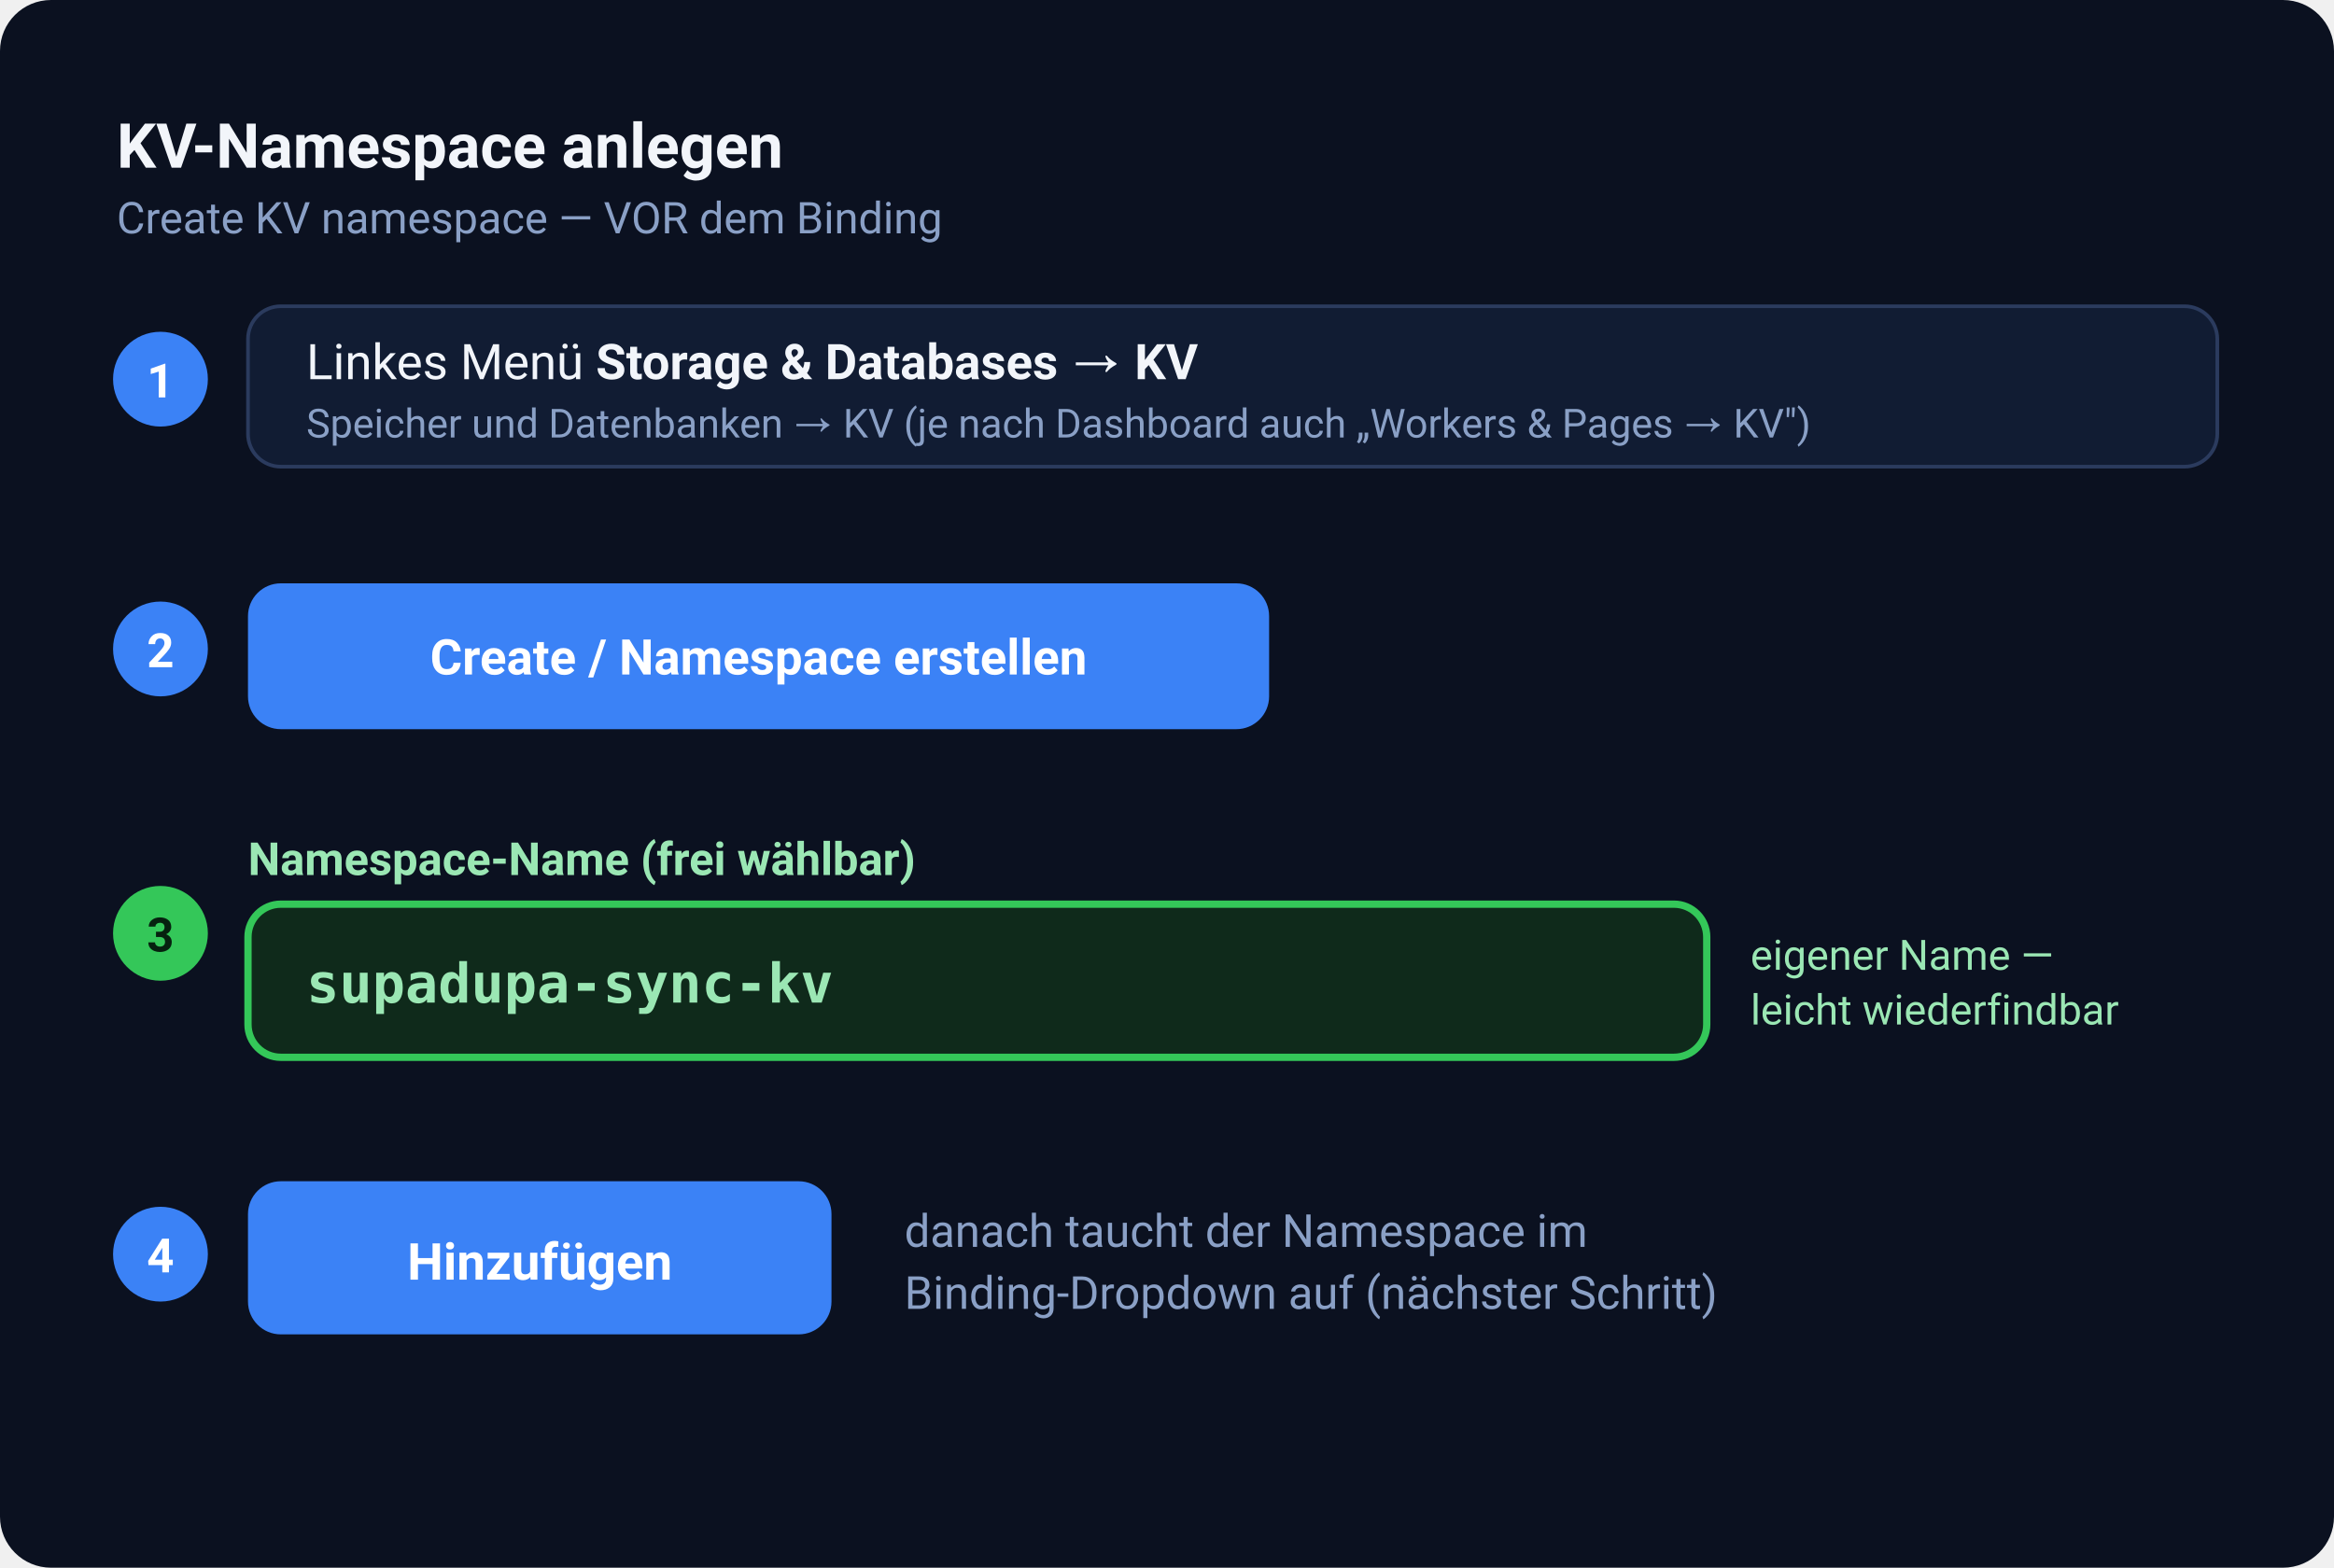
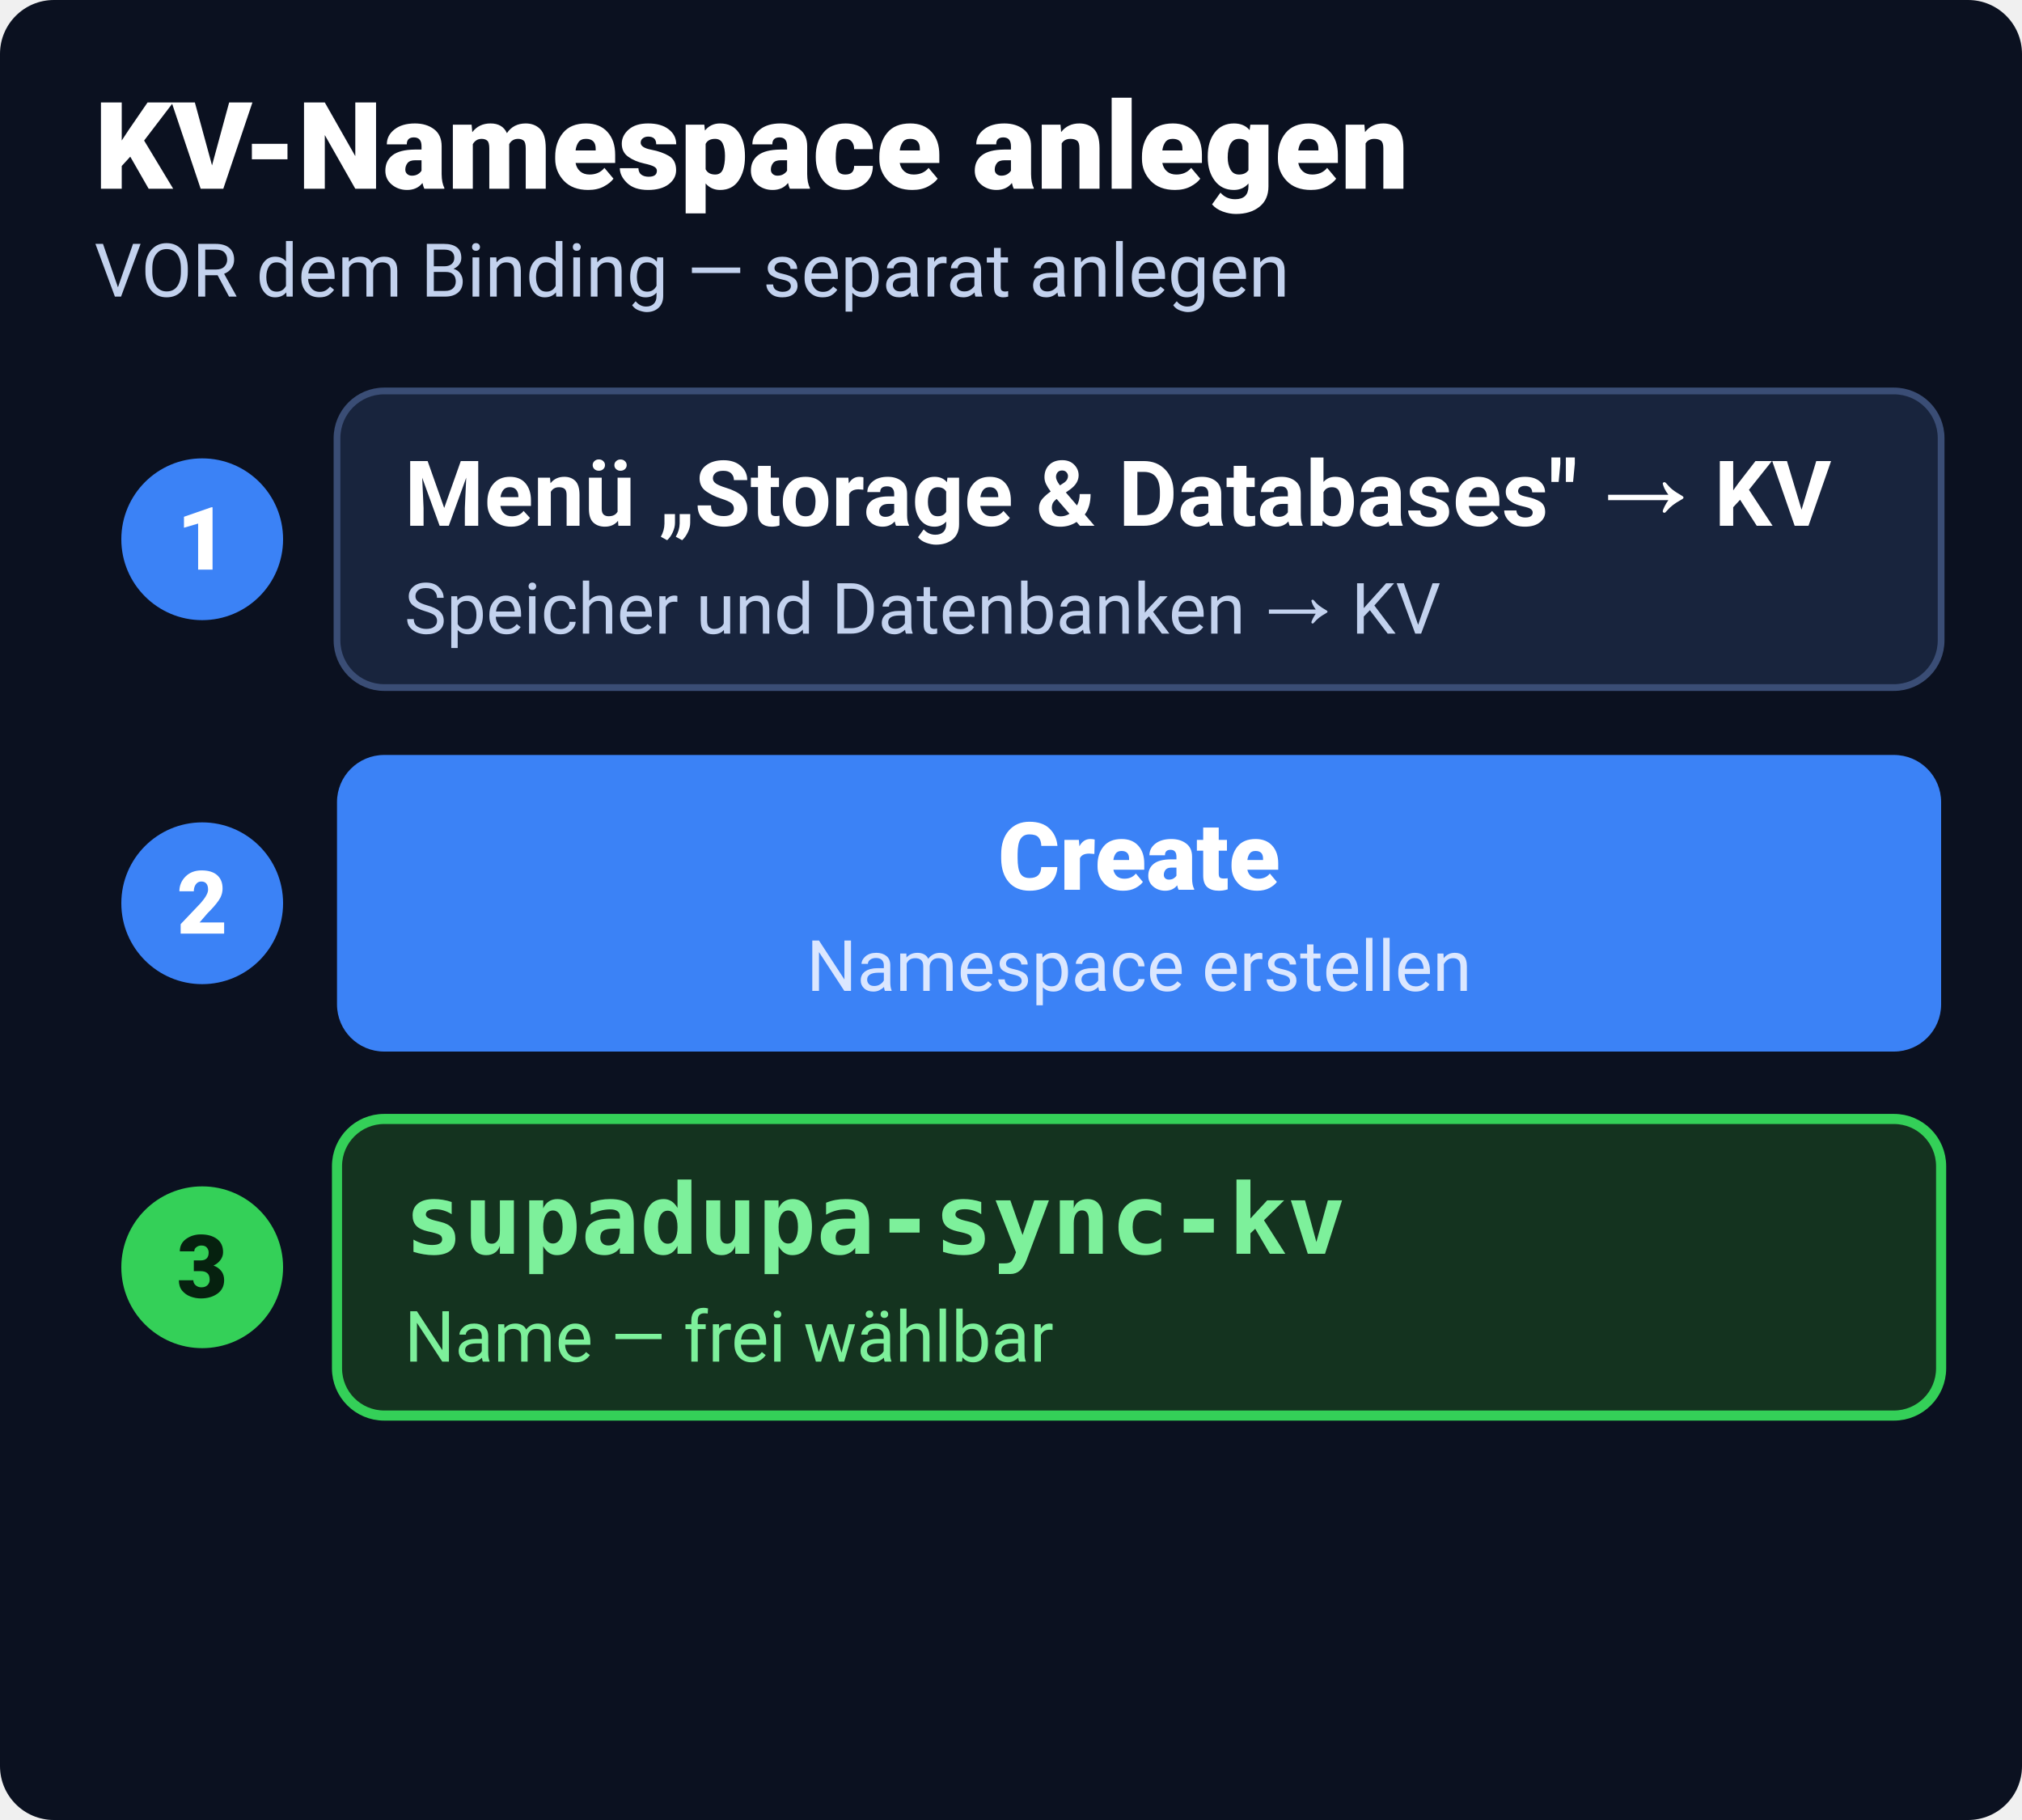
- <svg xmlns="http://www.w3.org/2000/svg" width="640" height="430" viewBox="0 0 640 430" font-family="-apple-system, Segoe UI, Roboto, Helvetica, Arial, sans-serif">
-   <rect width="640" height="430" rx="14" fill="#0b1120" />
-   <text x="32" y="46" fill="#f2f5fa" font-size="17" font-weight="700">KV-Namespace anlegen</text>
-   <text x="32" y="64" fill="#8aa0c6" font-size="12">Create KV namespace — VOR dem Binding</text>
-   <circle cx="44" cy="104" r="13" fill="#3b82f6" />
-   <text x="44" y="109" fill="#fff" font-size="13" font-weight="700" text-anchor="middle">1</text>
-   <rect x="68" y="84" width="540" height="44" rx="9" fill="#111c33" stroke="#2b3b5e" />
-   <text x="84" y="104" fill="#f2f5fa" font-size="13.5">Linkes Menü <tspan font-weight="700">Storage &amp; Databases</tspan> → <tspan font-weight="700">KV</tspan>
-   </text>
-   <text x="84" y="120" fill="#8aa0c6" font-size="11">Speicher und Datenbanken → KV  (je nach Dashboard auch „Workers &amp; Pages → KV")</text>
-   <circle cx="44" cy="178" r="13" fill="#3b82f6" />
-   <text x="44" y="183" fill="#fff" font-size="13" font-weight="700" text-anchor="middle">2</text>
-   <rect x="68" y="160" width="280" height="40" rx="9" fill="#3b82f6" />
-   <text x="208" y="185" fill="#fff" font-size="13.5" font-weight="700" text-anchor="middle">Create / Namespace erstellen</text>
-   <circle cx="44" cy="256" r="13" fill="#34c759" />
-   <text x="44" y="261" fill="#06210f" font-size="13" font-weight="700" text-anchor="middle">3</text>
-   <text x="68" y="240" fill="#9be7b4" font-size="12.5" font-weight="700">Namespace-Name (frei wählbar)</text>
-   <rect x="68" y="248" width="400" height="42" rx="9" fill="#0f2a1b" stroke="#34c759" stroke-width="2" />
-   <text x="84" y="275" fill="#9be7b4" font-size="15" font-weight="700" font-family="monospace">supadupa-sync-kv</text>
-   <text x="480" y="266" fill="#9be7b4" font-size="11.5">eigener Name —</text>
-   <text x="480" y="281" fill="#9be7b4" font-size="11.5">leicht wiederfindbar</text>
-   <circle cx="44" cy="344" r="13" fill="#3b82f6" />
-   <text x="44" y="349" fill="#fff" font-size="13" font-weight="700" text-anchor="middle">4</text>
-   <rect x="68" y="324" width="160" height="42" rx="9" fill="#3b82f6" />
-   <text x="148" y="351" fill="#fff" font-size="14" font-weight="700" text-anchor="middle">Hinzufügen</text>
-   <text x="248" y="342" fill="#8aa0c6" font-size="12.5">danach taucht der Namespace im</text>
-   <text x="248" y="359" fill="#8aa0c6" font-size="12.5">Binding-Dropdown auf (nächster Schritt)</text>
+ <svg xmlns="http://www.w3.org/2000/svg" width="600" height="540" viewBox="0 0 600 540" font-family="-apple-system, Segoe UI, Roboto, Helvetica, Arial, sans-serif">
+   <rect width="600" height="540" rx="16" fill="#0b1120" />
+   <text x="28" y="56" fill="#ffffff" font-size="36" font-weight="800">KV-Namespace anlegen</text>
+   <text x="28" y="88" fill="#c3d2ee" font-size="22">VOR dem Binding — separat anlegen</text>
+   <circle cx="60" cy="160" r="24" fill="#3b82f6" />
+   <text x="60" y="169" fill="#fff" font-size="26" font-weight="800" text-anchor="middle">1</text>
+   <rect x="100" y="116" width="476" height="88" rx="14" fill="#18243d" stroke="#3a4d75" stroke-width="2" />
+   <text x="120" y="156" fill="#ffffff" font-size="27" font-weight="700">Menü „Storage &amp; Databases" → KV</text>
+   <text x="120" y="188" fill="#c3d2ee" font-size="21">Speicher und Datenbanken → KV</text>
+   <circle cx="60" cy="268" r="24" fill="#3b82f6" />
+   <text x="60" y="277" fill="#fff" font-size="26" font-weight="800" text-anchor="middle">2</text>
+   <rect x="100" y="224" width="476" height="88" rx="14" fill="#3b82f6" />
+   <text x="338" y="264" fill="#ffffff" font-size="28" font-weight="800" text-anchor="middle">Create</text>
+   <text x="338" y="294" fill="#dbe7ff" font-size="21" text-anchor="middle">Namespace erstellen</text>
+   <circle cx="60" cy="376" r="24" fill="#34d058" />
+   <text x="60" y="385" fill="#06210f" font-size="26" font-weight="800" text-anchor="middle">3</text>
+   <rect x="100" y="332" width="476" height="88" rx="14" fill="#14331f" stroke="#34d058" stroke-width="3" />
+   <text x="120" y="372" fill="#7df09b" font-size="29" font-weight="800" font-family="monospace">supadupa-sync-kv</text>
+   <text x="120" y="404" fill="#7df09b" font-size="21">Name — frei wählbar</text>
</svg>
